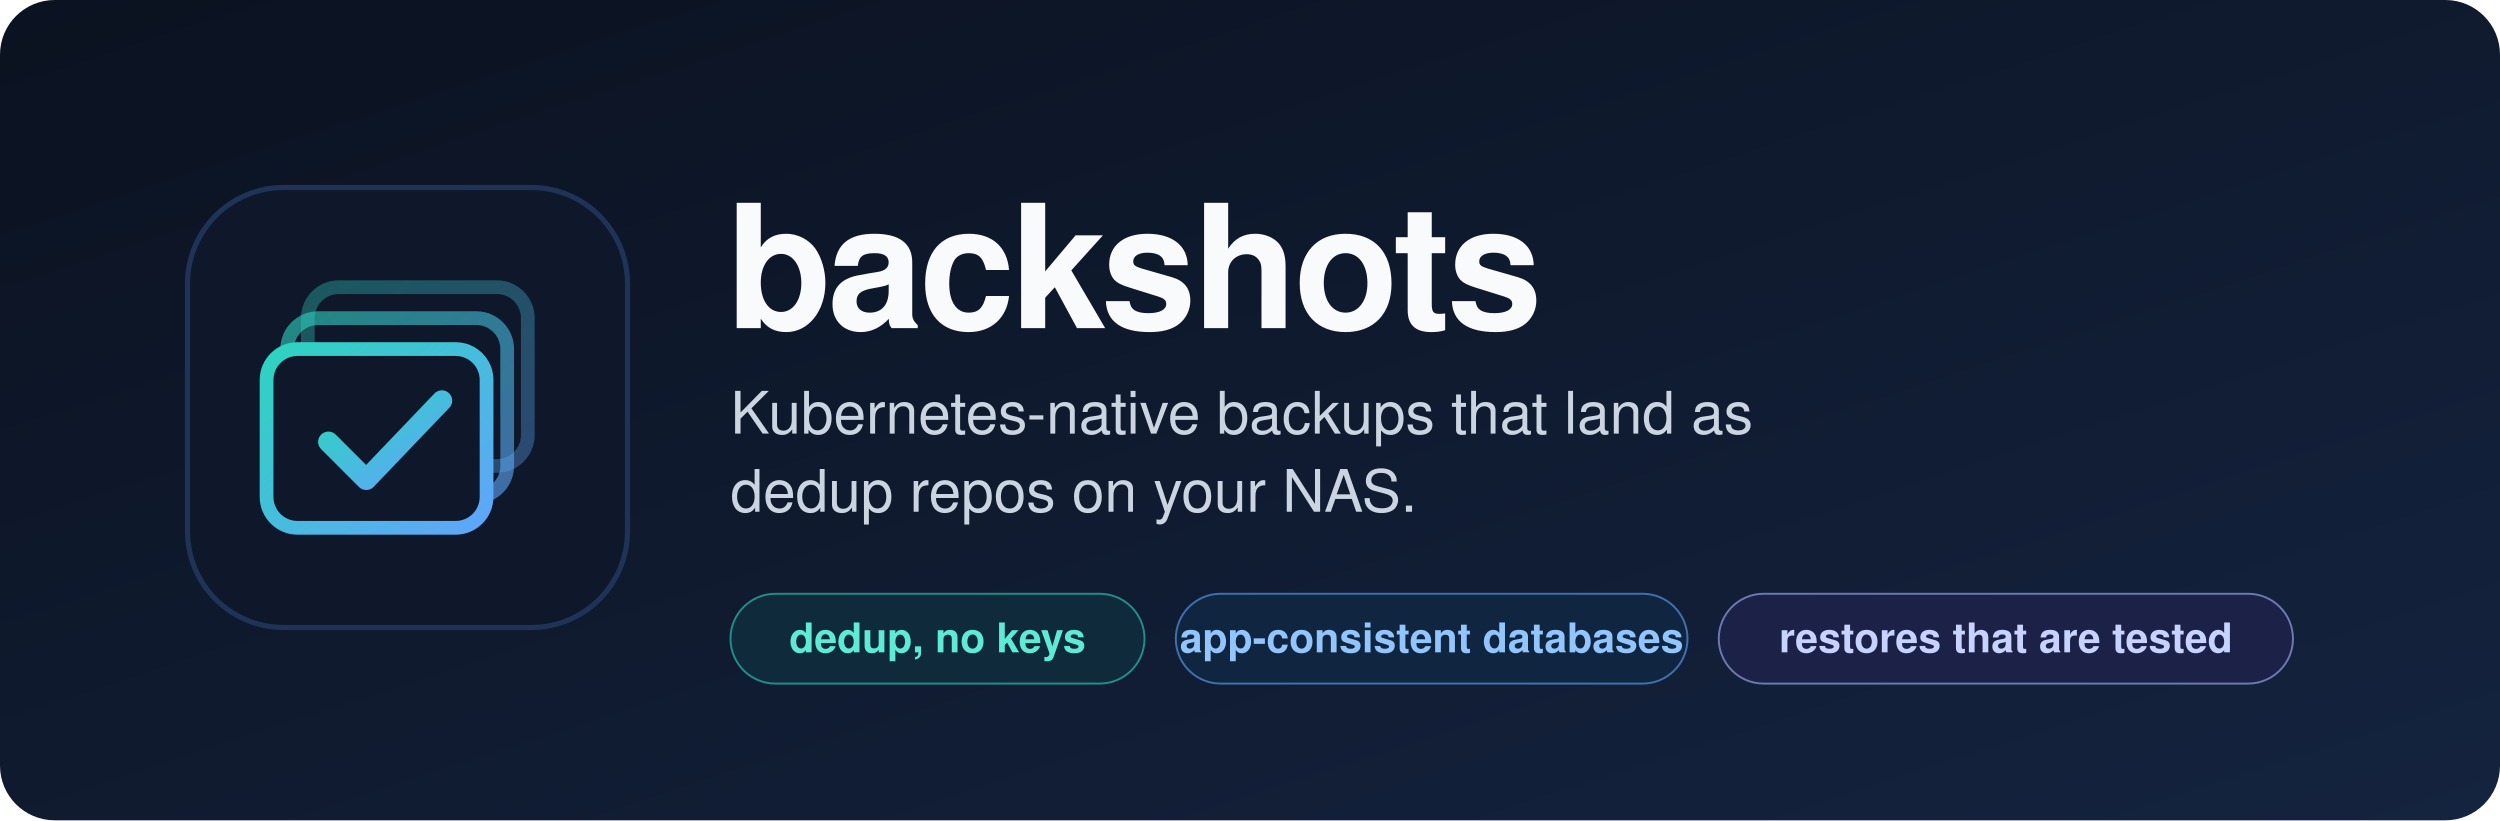
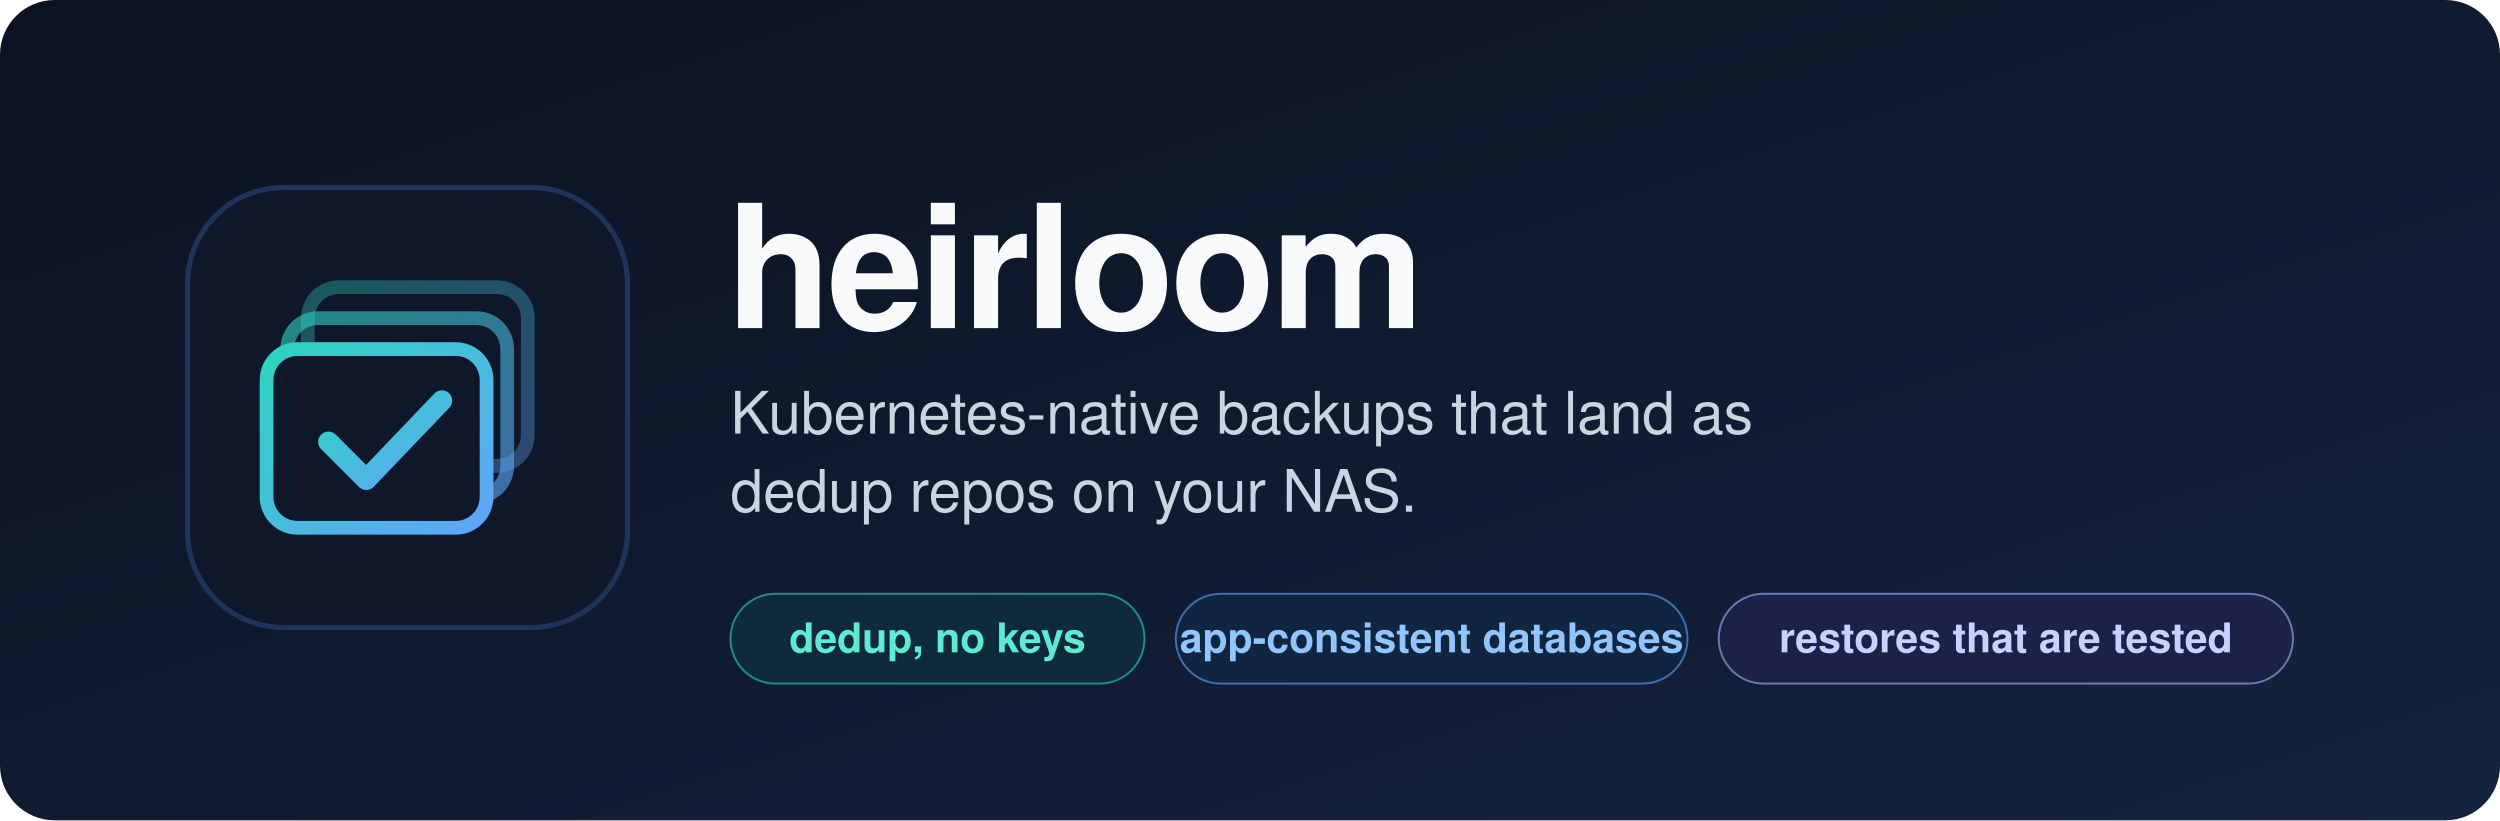
- <svg xmlns="http://www.w3.org/2000/svg" viewBox="0 0 1280 420" width="1280" height="420" role="img" aria-label="backshots: Kubernetes-native, deduplicated backups that land on your NAS">
+ <svg xmlns="http://www.w3.org/2000/svg" viewBox="0 0 1280 420" width="1280" height="420" role="img" aria-label="heirloom: Kubernetes-native, deduplicated backups that land on your NAS">
  <defs>
    <linearGradient id="bg" x1="0" y1="0" x2="1" y2="1">
      <stop offset="0" stop-color="#0b1220" />
      <stop offset="1" stop-color="#14233f" />
    </linearGradient>
    <linearGradient id="g" x1="0" y1="0" x2="1" y2="1">
      <stop offset="0" stop-color="#2dd4bf" />
      <stop offset="1" stop-color="#60a5fa" />
    </linearGradient>
  </defs>
  <rect width="1280" height="420" rx="28" fill="url(#bg)" />
  <g transform="translate(96 96) scale(0.88)">
    <rect width="256" height="256" rx="56" fill="#0f172a" stroke="#1e3357" stroke-width="3" />
    <rect x="70" y="58" width="128" height="104" rx="18" fill="none" stroke="url(#g)" stroke-width="8" opacity=".35" />
    <rect x="58" y="76" width="128" height="104" rx="18" fill="none" stroke="url(#g)" stroke-width="8" opacity=".6" />
    <rect x="46" y="94" width="128" height="104" rx="18" fill="#0f172a" stroke="url(#g)" stroke-width="8" />
    <path d="M82 148 l22 22 l44 -46" fill="none" stroke="url(#g)" stroke-width="12" stroke-linecap="round" stroke-linejoin="round" />
  </g>
  <g font-family="-apple-system, BlinkMacSystemFont, 'Segoe UI', Helvetica, Arial, sans-serif">
-     <text x="372" y="168" font-size="88" font-weight="800" fill="#f8fafc" letter-spacing="-2">backshots</text>
+     <text x="372" y="168" font-size="88" font-weight="800" fill="#f8fafc" letter-spacing="-2">heirloom</text>
    <text x="374" y="222" font-size="30" fill="#cbd5e1">Kubernetes-native backups that land as</text>
    <text x="374" y="262" font-size="30" fill="#cbd5e1">dedup repos on your NAS.</text>
    <g font-size="21" font-weight="600">
      <rect x="374" y="304" width="212" height="46" rx="23" fill="#0f2a3a" stroke="#2dd4bf" stroke-opacity=".6" />
      <text x="480" y="334" text-anchor="middle" fill="#5eead4">dedup, no keys</text>
      <rect x="602" y="304" width="262" height="46" rx="23" fill="#10253f" stroke="#60a5fa" stroke-opacity=".6" />
      <text x="733" y="334" text-anchor="middle" fill="#93c5fd">app-consistent databases</text>
      <rect x="880" y="304" width="294" height="46" rx="23" fill="#1b2147" stroke="#a5b4fc" stroke-opacity=".6" />
      <text x="1027" y="334" text-anchor="middle" fill="#c7d2fe">restores that are tested</text>
    </g>
  </g>
</svg>
